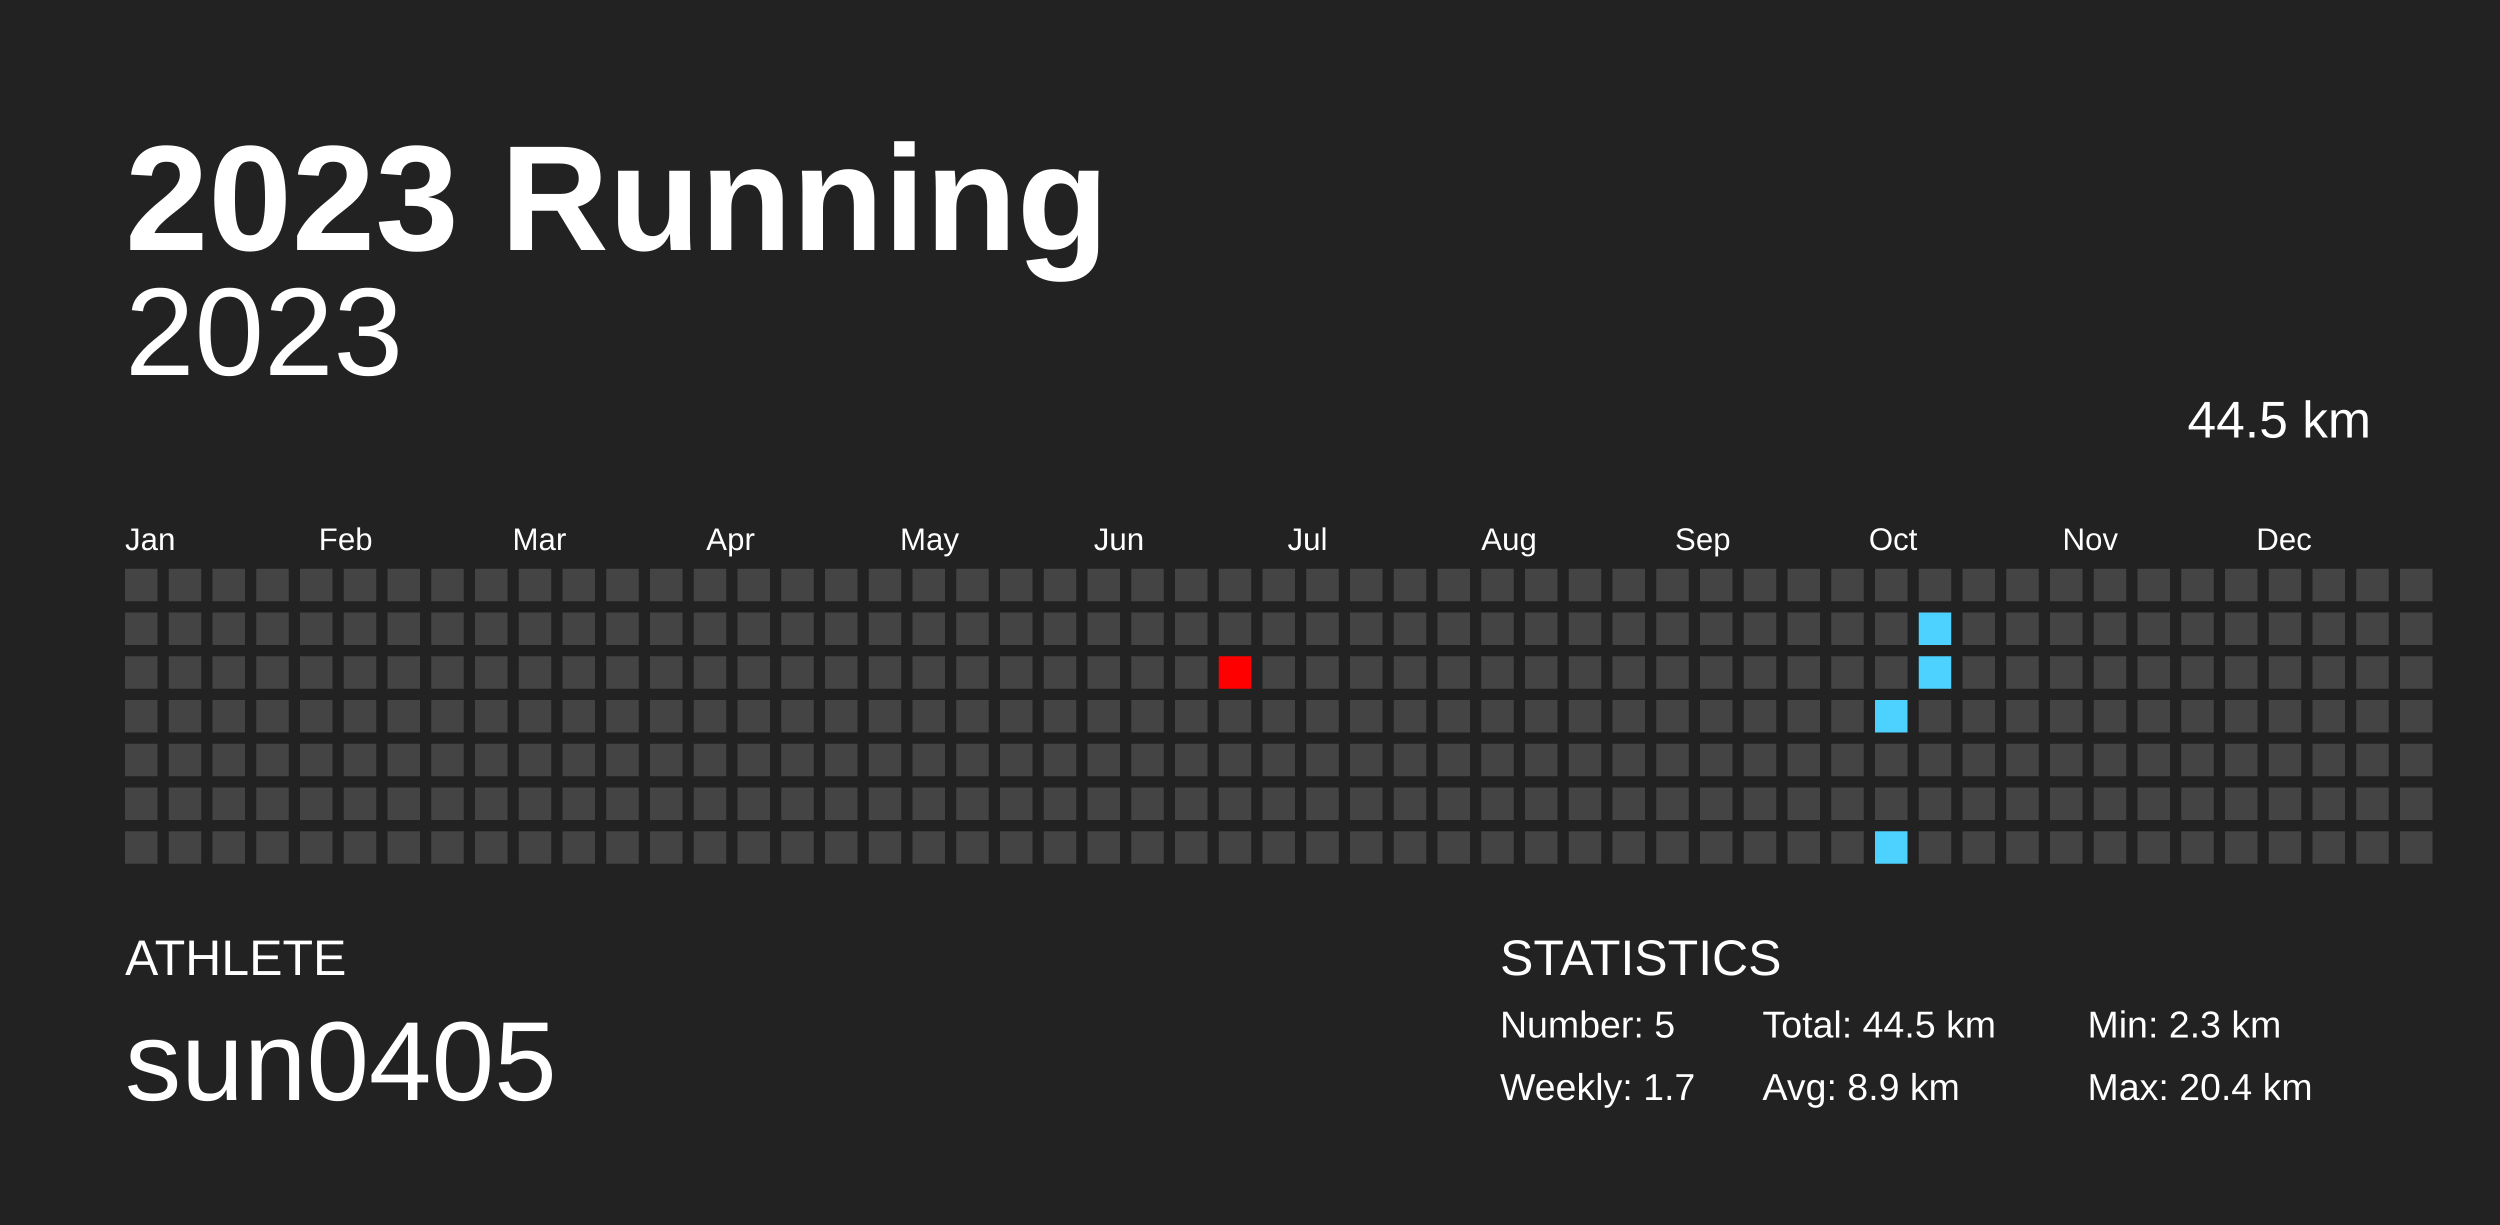
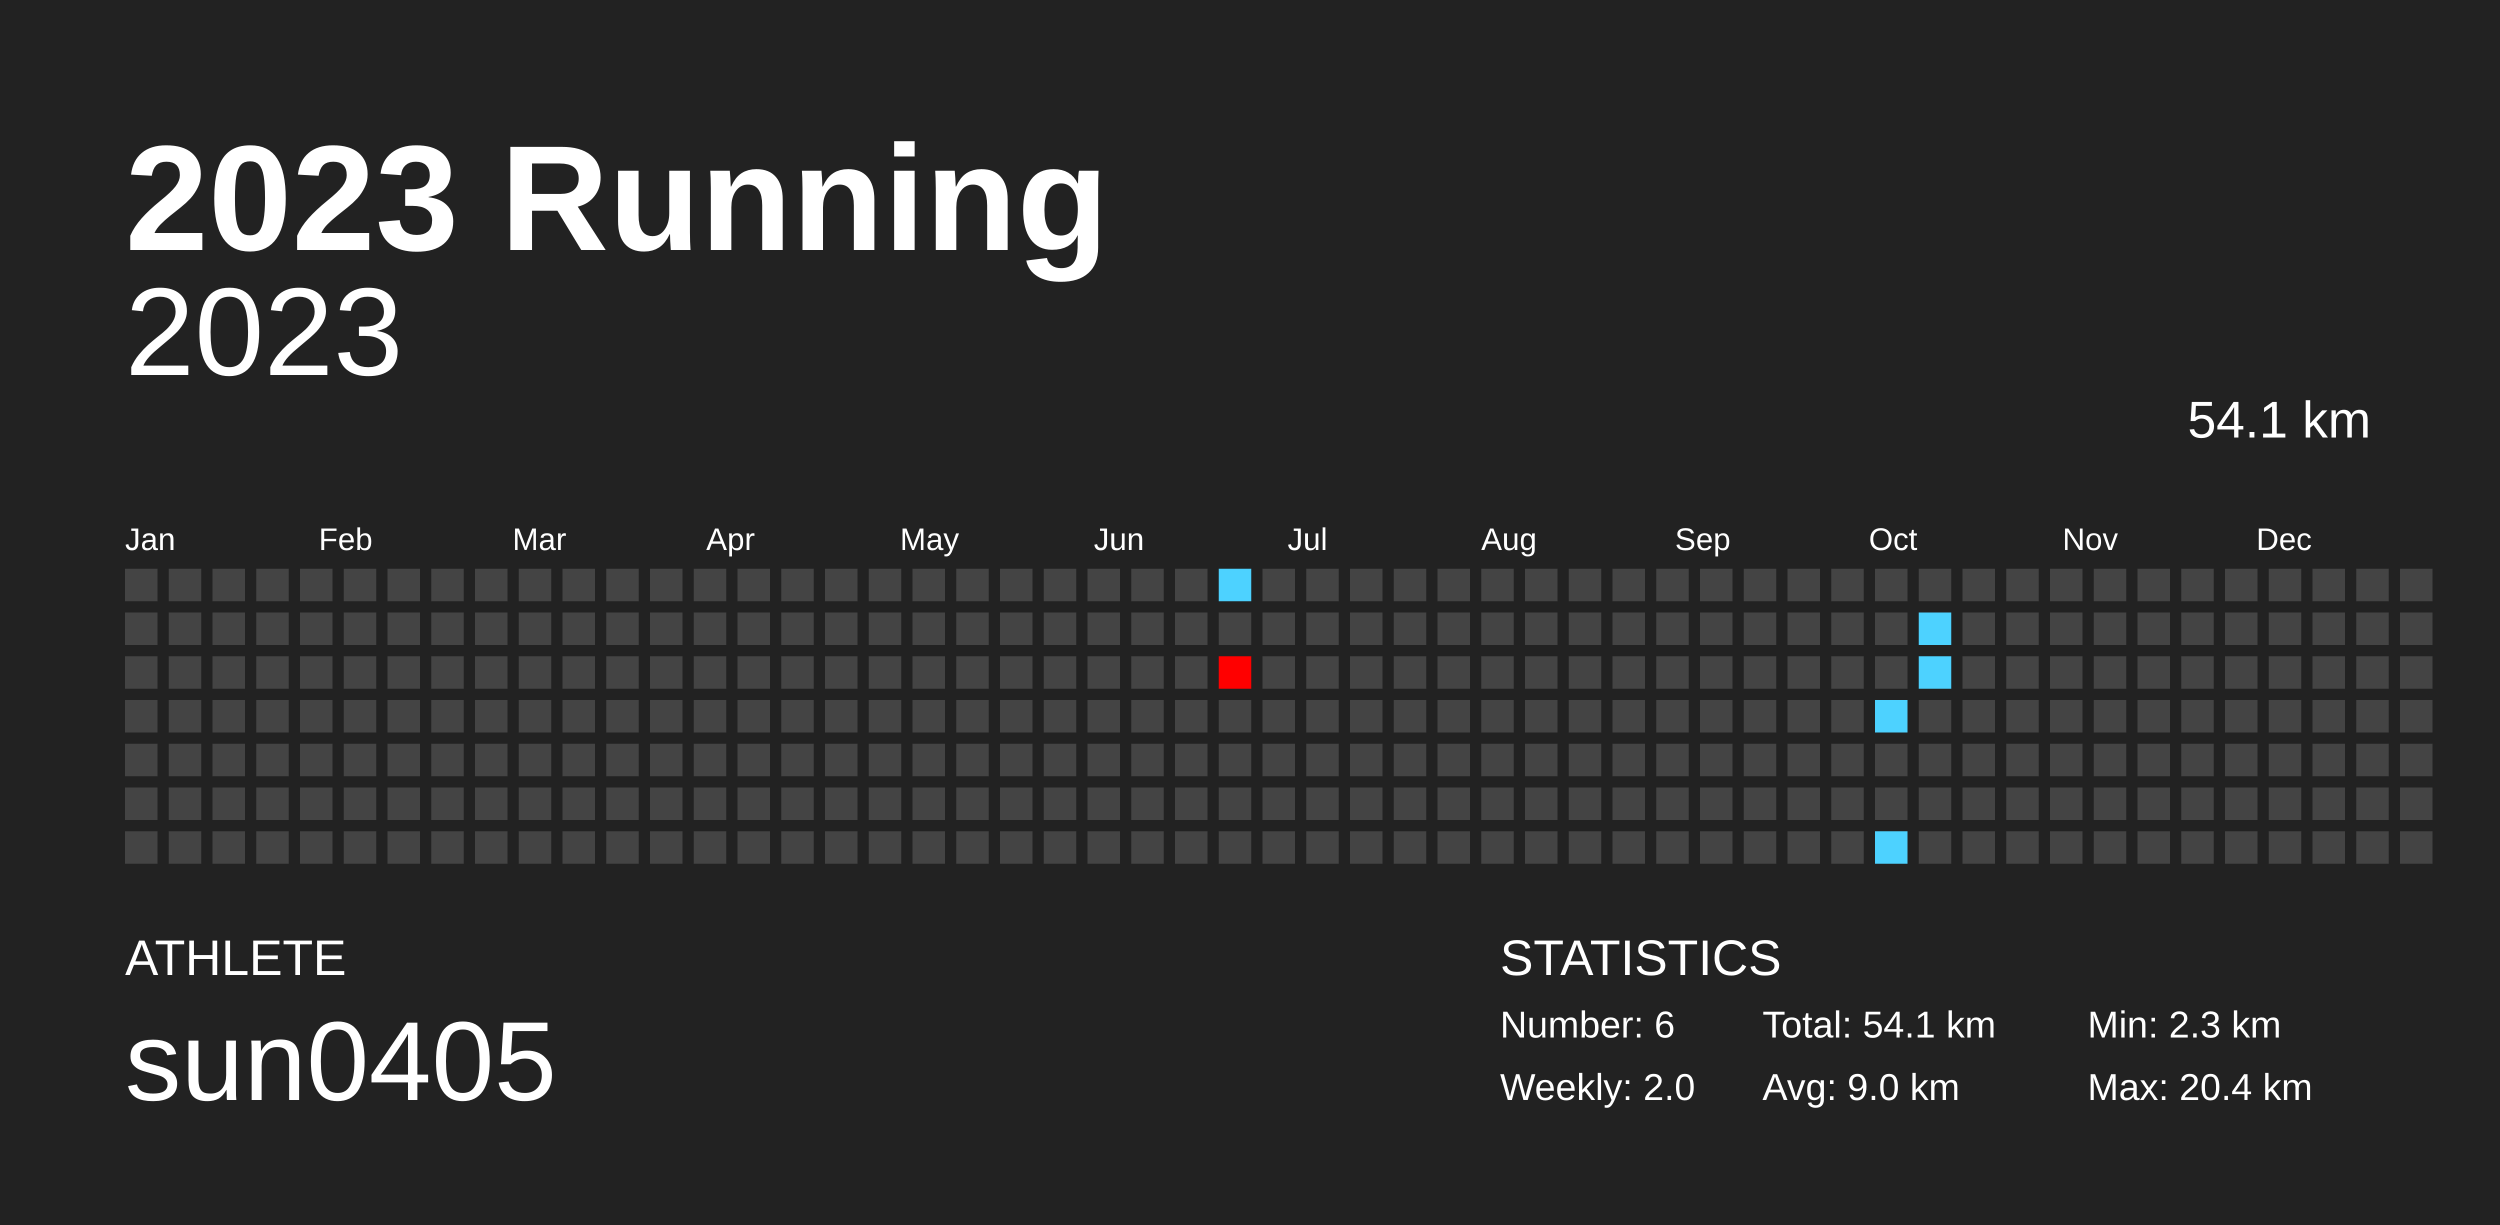
<svg xmlns="http://www.w3.org/2000/svg" baseProfile="full" height="98mm" version="1.1" viewBox="0,0,200,98" width="200mm">
  <defs />
  <rect fill="#222222" height="98" width="200" x="0" y="0" />
  <text fill="#FFFFFF" style="font-size:12px; font-family:Arial; font-weight:bold;" x="10" y="20">2023 Running</text>
  <text fill="#FFFFFF" style="font-size:4px; font-family:Arial" x="10" y="78">ATHLETE</text>
  <text fill="#FFFFFF" style="font-size:9px; font-family:Arial" x="10" y="88">sun0405</text>
  <text fill="#FFFFFF" style="font-size:4px; font-family:Arial" x="120" y="78">STATISTICS</text>
-   <text fill="#FFFFFF" style="font-size:3px; font-family:Arial" x="120" y="83">Number: 5</text>
-   <text fill="#FFFFFF" style="font-size:3px; font-family:Arial" x="120" y="88">Weekly: 1.7</text>
-   <text fill="#FFFFFF" style="font-size:3px; font-family:Arial" x="141" y="83">Total: 44.5 km</text>
-   <text fill="#FFFFFF" style="font-size:3px; font-family:Arial" x="141" y="88">Avg: 8.9 km</text>
+   <text fill="#FFFFFF" style="font-size:3px; font-family:Arial" x="120" y="83">Number: 6</text>
+   <text fill="#FFFFFF" style="font-size:3px; font-family:Arial" x="120" y="88">Weekly: 2.0</text>
+   <text fill="#FFFFFF" style="font-size:3px; font-family:Arial" x="141" y="83">Total: 54.1 km</text>
+   <text fill="#FFFFFF" style="font-size:3px; font-family:Arial" x="141" y="88">Avg: 9.0 km</text>
  <text fill="#FFFFFF" style="font-size:3px; font-family:Arial" x="167" y="83">Min: 2.3 km</text>
  <text fill="#FFFFFF" style="font-size:3px; font-family:Arial" x="167" y="88">Max: 20.4 km</text>
  <text alignment-baseline="hanging" fill="#FFFFFF" style="font-size:10.0px; font-family:Arial;" x="10" y="30">2023</text>
-   <text alignment-baseline="hanging" fill="#FFFFFF" style="font-size:4.125px; font-family:Arial;" x="175" y="35">44.5 km</text>
+   <text alignment-baseline="hanging" fill="#FFFFFF" style="font-size:4.125px; font-family:Arial;" x="175" y="35">54.1 km</text>
  <text fill="#FFFFFF" style="font-size:2.5px; font-family:Arial" x="10.0" y="44">Jan</text>
  <text fill="#FFFFFF" style="font-size:2.5px; font-family:Arial" x="25.5" y="44">Feb</text>
  <text fill="#FFFFFF" style="font-size:2.5px; font-family:Arial" x="41.0" y="44">Mar</text>
  <text fill="#FFFFFF" style="font-size:2.5px; font-family:Arial" x="56.5" y="44">Apr</text>
  <text fill="#FFFFFF" style="font-size:2.5px; font-family:Arial" x="72.0" y="44">May</text>
  <text fill="#FFFFFF" style="font-size:2.5px; font-family:Arial" x="87.5" y="44">Jun</text>
  <text fill="#FFFFFF" style="font-size:2.5px; font-family:Arial" x="103.0" y="44">Jul</text>
  <text fill="#FFFFFF" style="font-size:2.5px; font-family:Arial" x="118.5" y="44">Aug</text>
  <text fill="#FFFFFF" style="font-size:2.5px; font-family:Arial" x="134.0" y="44">Sep</text>
  <text fill="#FFFFFF" style="font-size:2.5px; font-family:Arial" x="149.5" y="44">Oct</text>
  <text fill="#FFFFFF" style="font-size:2.5px; font-family:Arial" x="165.0" y="44">Nov</text>
  <text fill="#FFFFFF" style="font-size:2.5px; font-family:Arial" x="180.5" y="44">Dec</text>
  <rect fill="#444444" height="2.6" width="2.6" x="10.0" y="45.5" />
  <rect fill="#444444" height="2.6" width="2.6" x="10.0" y="49.0" />
  <rect fill="#444444" height="2.6" width="2.6" x="10.0" y="52.5" />
  <rect fill="#444444" height="2.6" width="2.6" x="10.0" y="56.0" />
  <rect fill="#444444" height="2.6" width="2.6" x="10.0" y="59.5" />
  <rect fill="#444444" height="2.6" width="2.6" x="10.0" y="63.0" />
  <rect fill="#444444" height="2.6" width="2.6" x="10.0" y="66.5" />
  <rect fill="#444444" height="2.6" width="2.6" x="13.5" y="45.5" />
  <rect fill="#444444" height="2.6" width="2.6" x="13.5" y="49.0" />
  <rect fill="#444444" height="2.6" width="2.6" x="13.5" y="52.5" />
  <rect fill="#444444" height="2.6" width="2.6" x="13.5" y="56.0" />
  <rect fill="#444444" height="2.6" width="2.6" x="13.5" y="59.5" />
  <rect fill="#444444" height="2.6" width="2.6" x="13.5" y="63.0" />
  <rect fill="#444444" height="2.6" width="2.6" x="13.5" y="66.5" />
  <rect fill="#444444" height="2.6" width="2.6" x="17.0" y="45.5" />
  <rect fill="#444444" height="2.6" width="2.6" x="17.0" y="49.0" />
  <rect fill="#444444" height="2.6" width="2.6" x="17.0" y="52.5" />
  <rect fill="#444444" height="2.6" width="2.6" x="17.0" y="56.0" />
  <rect fill="#444444" height="2.6" width="2.6" x="17.0" y="59.5" />
  <rect fill="#444444" height="2.6" width="2.6" x="17.0" y="63.0" />
  <rect fill="#444444" height="2.6" width="2.6" x="17.0" y="66.5" />
  <rect fill="#444444" height="2.6" width="2.6" x="20.5" y="45.5" />
  <rect fill="#444444" height="2.6" width="2.6" x="20.5" y="49.0" />
  <rect fill="#444444" height="2.6" width="2.6" x="20.5" y="52.5" />
  <rect fill="#444444" height="2.6" width="2.6" x="20.5" y="56.0" />
  <rect fill="#444444" height="2.6" width="2.6" x="20.5" y="59.5" />
  <rect fill="#444444" height="2.6" width="2.6" x="20.5" y="63.0" />
  <rect fill="#444444" height="2.6" width="2.6" x="20.5" y="66.5" />
  <rect fill="#444444" height="2.6" width="2.6" x="24.0" y="45.5" />
  <rect fill="#444444" height="2.6" width="2.6" x="24.0" y="49.0" />
  <rect fill="#444444" height="2.6" width="2.6" x="24.0" y="52.5" />
  <rect fill="#444444" height="2.6" width="2.6" x="24.0" y="56.0" />
  <rect fill="#444444" height="2.6" width="2.6" x="24.0" y="59.5" />
  <rect fill="#444444" height="2.6" width="2.6" x="24.0" y="63.0" />
  <rect fill="#444444" height="2.6" width="2.6" x="24.0" y="66.5" />
  <rect fill="#444444" height="2.6" width="2.6" x="27.5" y="45.5" />
  <rect fill="#444444" height="2.6" width="2.6" x="27.5" y="49.0" />
  <rect fill="#444444" height="2.6" width="2.6" x="27.5" y="52.5" />
  <rect fill="#444444" height="2.6" width="2.6" x="27.5" y="56.0" />
  <rect fill="#444444" height="2.6" width="2.6" x="27.5" y="59.5" />
  <rect fill="#444444" height="2.6" width="2.6" x="27.5" y="63.0" />
  <rect fill="#444444" height="2.6" width="2.6" x="27.5" y="66.5" />
  <rect fill="#444444" height="2.6" width="2.6" x="31.0" y="45.5" />
  <rect fill="#444444" height="2.6" width="2.6" x="31.0" y="49.0" />
  <rect fill="#444444" height="2.6" width="2.6" x="31.0" y="52.5" />
  <rect fill="#444444" height="2.6" width="2.6" x="31.0" y="56.0" />
  <rect fill="#444444" height="2.6" width="2.6" x="31.0" y="59.5" />
  <rect fill="#444444" height="2.6" width="2.6" x="31.0" y="63.0" />
  <rect fill="#444444" height="2.6" width="2.6" x="31.0" y="66.5" />
  <rect fill="#444444" height="2.6" width="2.6" x="34.5" y="45.5" />
  <rect fill="#444444" height="2.6" width="2.6" x="34.5" y="49.0" />
  <rect fill="#444444" height="2.6" width="2.6" x="34.5" y="52.5" />
  <rect fill="#444444" height="2.6" width="2.6" x="34.5" y="56.0" />
  <rect fill="#444444" height="2.6" width="2.6" x="34.5" y="59.5" />
  <rect fill="#444444" height="2.6" width="2.6" x="34.5" y="63.0" />
  <rect fill="#444444" height="2.6" width="2.6" x="34.5" y="66.5" />
  <rect fill="#444444" height="2.6" width="2.6" x="38.0" y="45.5" />
  <rect fill="#444444" height="2.6" width="2.6" x="38.0" y="49.0" />
  <rect fill="#444444" height="2.6" width="2.6" x="38.0" y="52.5" />
  <rect fill="#444444" height="2.6" width="2.6" x="38.0" y="56.0" />
  <rect fill="#444444" height="2.6" width="2.6" x="38.0" y="59.5" />
  <rect fill="#444444" height="2.6" width="2.6" x="38.0" y="63.0" />
  <rect fill="#444444" height="2.6" width="2.6" x="38.0" y="66.5" />
  <rect fill="#444444" height="2.6" width="2.6" x="41.5" y="45.5" />
  <rect fill="#444444" height="2.6" width="2.6" x="41.5" y="49.0" />
  <rect fill="#444444" height="2.6" width="2.6" x="41.5" y="52.5" />
  <rect fill="#444444" height="2.6" width="2.6" x="41.5" y="56.0" />
  <rect fill="#444444" height="2.6" width="2.6" x="41.5" y="59.5" />
  <rect fill="#444444" height="2.6" width="2.6" x="41.5" y="63.0" />
  <rect fill="#444444" height="2.6" width="2.6" x="41.5" y="66.5" />
  <rect fill="#444444" height="2.6" width="2.6" x="45.0" y="45.5" />
  <rect fill="#444444" height="2.6" width="2.6" x="45.0" y="49.0" />
  <rect fill="#444444" height="2.6" width="2.6" x="45.0" y="52.5" />
  <rect fill="#444444" height="2.6" width="2.6" x="45.0" y="56.0" />
  <rect fill="#444444" height="2.6" width="2.6" x="45.0" y="59.5" />
  <rect fill="#444444" height="2.6" width="2.6" x="45.0" y="63.0" />
  <rect fill="#444444" height="2.6" width="2.6" x="45.0" y="66.5" />
  <rect fill="#444444" height="2.6" width="2.6" x="48.5" y="45.5" />
  <rect fill="#444444" height="2.6" width="2.6" x="48.5" y="49.0" />
  <rect fill="#444444" height="2.6" width="2.6" x="48.5" y="52.5" />
  <rect fill="#444444" height="2.6" width="2.6" x="48.5" y="56.0" />
  <rect fill="#444444" height="2.6" width="2.6" x="48.5" y="59.5" />
  <rect fill="#444444" height="2.6" width="2.6" x="48.5" y="63.0" />
  <rect fill="#444444" height="2.6" width="2.6" x="48.5" y="66.5" />
  <rect fill="#444444" height="2.6" width="2.6" x="52.0" y="45.5" />
  <rect fill="#444444" height="2.6" width="2.6" x="52.0" y="49.0" />
  <rect fill="#444444" height="2.6" width="2.6" x="52.0" y="52.5" />
  <rect fill="#444444" height="2.6" width="2.6" x="52.0" y="56.0" />
  <rect fill="#444444" height="2.6" width="2.6" x="52.0" y="59.5" />
  <rect fill="#444444" height="2.6" width="2.6" x="52.0" y="63.0" />
  <rect fill="#444444" height="2.6" width="2.6" x="52.0" y="66.5" />
  <rect fill="#444444" height="2.6" width="2.6" x="55.5" y="45.5" />
  <rect fill="#444444" height="2.6" width="2.6" x="55.5" y="49.0" />
  <rect fill="#444444" height="2.6" width="2.6" x="55.5" y="52.5" />
  <rect fill="#444444" height="2.6" width="2.6" x="55.5" y="56.0" />
  <rect fill="#444444" height="2.6" width="2.6" x="55.5" y="59.5" />
  <rect fill="#444444" height="2.6" width="2.6" x="55.5" y="63.0" />
  <rect fill="#444444" height="2.6" width="2.6" x="55.5" y="66.5" />
  <rect fill="#444444" height="2.6" width="2.6" x="59.0" y="45.5" />
  <rect fill="#444444" height="2.6" width="2.6" x="59.0" y="49.0" />
  <rect fill="#444444" height="2.6" width="2.6" x="59.0" y="52.5" />
  <rect fill="#444444" height="2.6" width="2.6" x="59.0" y="56.0" />
  <rect fill="#444444" height="2.6" width="2.6" x="59.0" y="59.5" />
  <rect fill="#444444" height="2.6" width="2.6" x="59.0" y="63.0" />
  <rect fill="#444444" height="2.6" width="2.6" x="59.0" y="66.5" />
  <rect fill="#444444" height="2.6" width="2.6" x="62.5" y="45.5" />
  <rect fill="#444444" height="2.6" width="2.6" x="62.5" y="49.0" />
  <rect fill="#444444" height="2.6" width="2.6" x="62.5" y="52.5" />
  <rect fill="#444444" height="2.6" width="2.6" x="62.5" y="56.0" />
  <rect fill="#444444" height="2.6" width="2.6" x="62.5" y="59.5" />
  <rect fill="#444444" height="2.6" width="2.6" x="62.5" y="63.0" />
  <rect fill="#444444" height="2.6" width="2.6" x="62.5" y="66.5" />
  <rect fill="#444444" height="2.6" width="2.6" x="66.0" y="45.5" />
  <rect fill="#444444" height="2.6" width="2.6" x="66.0" y="49.0" />
  <rect fill="#444444" height="2.6" width="2.6" x="66.0" y="52.5" />
  <rect fill="#444444" height="2.6" width="2.6" x="66.0" y="56.0" />
  <rect fill="#444444" height="2.6" width="2.6" x="66.0" y="59.5" />
  <rect fill="#444444" height="2.6" width="2.6" x="66.0" y="63.0" />
  <rect fill="#444444" height="2.6" width="2.6" x="66.0" y="66.5" />
  <rect fill="#444444" height="2.6" width="2.6" x="69.5" y="45.5" />
  <rect fill="#444444" height="2.6" width="2.6" x="69.5" y="49.0" />
  <rect fill="#444444" height="2.6" width="2.6" x="69.5" y="52.5" />
  <rect fill="#444444" height="2.6" width="2.6" x="69.5" y="56.0" />
  <rect fill="#444444" height="2.6" width="2.6" x="69.5" y="59.5" />
  <rect fill="#444444" height="2.6" width="2.6" x="69.5" y="63.0" />
  <rect fill="#444444" height="2.6" width="2.6" x="69.5" y="66.5" />
  <rect fill="#444444" height="2.6" width="2.6" x="73.0" y="45.5" />
  <rect fill="#444444" height="2.6" width="2.6" x="73.0" y="49.0" />
  <rect fill="#444444" height="2.6" width="2.6" x="73.0" y="52.5" />
  <rect fill="#444444" height="2.6" width="2.6" x="73.0" y="56.0" />
  <rect fill="#444444" height="2.6" width="2.6" x="73.0" y="59.5" />
  <rect fill="#444444" height="2.6" width="2.6" x="73.0" y="63.0" />
  <rect fill="#444444" height="2.6" width="2.6" x="73.0" y="66.5" />
  <rect fill="#444444" height="2.6" width="2.6" x="76.5" y="45.5" />
  <rect fill="#444444" height="2.6" width="2.6" x="76.5" y="49.0" />
  <rect fill="#444444" height="2.6" width="2.6" x="76.5" y="52.5" />
  <rect fill="#444444" height="2.6" width="2.6" x="76.5" y="56.0" />
  <rect fill="#444444" height="2.6" width="2.6" x="76.5" y="59.5" />
  <rect fill="#444444" height="2.6" width="2.6" x="76.5" y="63.0" />
  <rect fill="#444444" height="2.6" width="2.6" x="76.5" y="66.5" />
  <rect fill="#444444" height="2.6" width="2.6" x="80.0" y="45.5" />
  <rect fill="#444444" height="2.6" width="2.6" x="80.0" y="49.0" />
  <rect fill="#444444" height="2.6" width="2.6" x="80.0" y="52.5" />
  <rect fill="#444444" height="2.6" width="2.6" x="80.0" y="56.0" />
  <rect fill="#444444" height="2.6" width="2.6" x="80.0" y="59.5" />
  <rect fill="#444444" height="2.6" width="2.6" x="80.0" y="63.0" />
  <rect fill="#444444" height="2.6" width="2.6" x="80.0" y="66.5" />
  <rect fill="#444444" height="2.6" width="2.6" x="83.5" y="45.5" />
  <rect fill="#444444" height="2.6" width="2.6" x="83.5" y="49.0" />
  <rect fill="#444444" height="2.6" width="2.6" x="83.5" y="52.5" />
  <rect fill="#444444" height="2.6" width="2.6" x="83.5" y="56.0" />
  <rect fill="#444444" height="2.6" width="2.6" x="83.5" y="59.5" />
  <rect fill="#444444" height="2.6" width="2.6" x="83.5" y="63.0" />
  <rect fill="#444444" height="2.6" width="2.6" x="83.5" y="66.5" />
  <rect fill="#444444" height="2.6" width="2.6" x="87.0" y="45.5" />
  <rect fill="#444444" height="2.6" width="2.6" x="87.0" y="49.0" />
  <rect fill="#444444" height="2.6" width="2.6" x="87.0" y="52.5" />
  <rect fill="#444444" height="2.6" width="2.6" x="87.0" y="56.0" />
  <rect fill="#444444" height="2.6" width="2.6" x="87.0" y="59.5" />
  <rect fill="#444444" height="2.6" width="2.6" x="87.0" y="63.0" />
  <rect fill="#444444" height="2.6" width="2.6" x="87.0" y="66.5" />
  <rect fill="#444444" height="2.6" width="2.6" x="90.5" y="45.5" />
  <rect fill="#444444" height="2.6" width="2.6" x="90.5" y="49.0" />
  <rect fill="#444444" height="2.6" width="2.6" x="90.5" y="52.5" />
  <rect fill="#444444" height="2.6" width="2.6" x="90.5" y="56.0" />
  <rect fill="#444444" height="2.6" width="2.6" x="90.5" y="59.5" />
  <rect fill="#444444" height="2.6" width="2.6" x="90.5" y="63.0" />
  <rect fill="#444444" height="2.6" width="2.6" x="90.5" y="66.5" />
  <rect fill="#444444" height="2.6" width="2.6" x="94.0" y="45.5" />
  <rect fill="#444444" height="2.6" width="2.6" x="94.0" y="49.0" />
  <rect fill="#444444" height="2.6" width="2.6" x="94.0" y="52.5" />
  <rect fill="#444444" height="2.6" width="2.6" x="94.0" y="56.0" />
  <rect fill="#444444" height="2.6" width="2.6" x="94.0" y="59.5" />
  <rect fill="#444444" height="2.6" width="2.6" x="94.0" y="63.0" />
  <rect fill="#444444" height="2.6" width="2.6" x="94.0" y="66.5" />
-   <rect fill="#444444" height="2.6" width="2.6" x="97.5" y="45.5" />
+   <rect fill="#4dd2ff" height="2.6" width="2.6" x="97.5" y="45.5" />
  <rect fill="#444444" height="2.6" width="2.6" x="97.5" y="49.0" />
  <rect fill="red" height="2.6" width="2.6" x="97.5" y="52.5" />
  <rect fill="#444444" height="2.6" width="2.6" x="97.5" y="56.0" />
  <rect fill="#444444" height="2.6" width="2.6" x="97.5" y="59.5" />
  <rect fill="#444444" height="2.6" width="2.6" x="97.5" y="63.0" />
  <rect fill="#444444" height="2.6" width="2.6" x="97.5" y="66.5" />
  <rect fill="#444444" height="2.6" width="2.6" x="101.0" y="45.5" />
  <rect fill="#444444" height="2.6" width="2.6" x="101.0" y="49.0" />
  <rect fill="#444444" height="2.6" width="2.6" x="101.0" y="52.5" />
  <rect fill="#444444" height="2.6" width="2.6" x="101.0" y="56.0" />
  <rect fill="#444444" height="2.6" width="2.6" x="101.0" y="59.5" />
  <rect fill="#444444" height="2.6" width="2.6" x="101.0" y="63.0" />
  <rect fill="#444444" height="2.6" width="2.6" x="101.0" y="66.5" />
  <rect fill="#444444" height="2.6" width="2.6" x="104.5" y="45.5" />
  <rect fill="#444444" height="2.6" width="2.6" x="104.5" y="49.0" />
  <rect fill="#444444" height="2.6" width="2.6" x="104.5" y="52.5" />
  <rect fill="#444444" height="2.6" width="2.6" x="104.5" y="56.0" />
  <rect fill="#444444" height="2.6" width="2.6" x="104.5" y="59.5" />
  <rect fill="#444444" height="2.6" width="2.6" x="104.5" y="63.0" />
  <rect fill="#444444" height="2.6" width="2.6" x="104.5" y="66.5" />
  <rect fill="#444444" height="2.6" width="2.6" x="108.0" y="45.5" />
  <rect fill="#444444" height="2.6" width="2.6" x="108.0" y="49.0" />
  <rect fill="#444444" height="2.6" width="2.6" x="108.0" y="52.5" />
  <rect fill="#444444" height="2.6" width="2.6" x="108.0" y="56.0" />
  <rect fill="#444444" height="2.6" width="2.6" x="108.0" y="59.5" />
  <rect fill="#444444" height="2.6" width="2.6" x="108.0" y="63.0" />
  <rect fill="#444444" height="2.6" width="2.6" x="108.0" y="66.5" />
  <rect fill="#444444" height="2.6" width="2.6" x="111.5" y="45.5" />
  <rect fill="#444444" height="2.6" width="2.6" x="111.5" y="49.0" />
  <rect fill="#444444" height="2.6" width="2.6" x="111.5" y="52.5" />
  <rect fill="#444444" height="2.6" width="2.6" x="111.5" y="56.0" />
  <rect fill="#444444" height="2.6" width="2.6" x="111.5" y="59.5" />
  <rect fill="#444444" height="2.6" width="2.6" x="111.5" y="63.0" />
  <rect fill="#444444" height="2.6" width="2.6" x="111.5" y="66.5" />
  <rect fill="#444444" height="2.6" width="2.6" x="115.0" y="45.5" />
  <rect fill="#444444" height="2.6" width="2.6" x="115.0" y="49.0" />
  <rect fill="#444444" height="2.6" width="2.6" x="115.0" y="52.5" />
  <rect fill="#444444" height="2.6" width="2.6" x="115.0" y="56.0" />
  <rect fill="#444444" height="2.6" width="2.6" x="115.0" y="59.5" />
  <rect fill="#444444" height="2.6" width="2.6" x="115.0" y="63.0" />
  <rect fill="#444444" height="2.6" width="2.6" x="115.0" y="66.5" />
  <rect fill="#444444" height="2.6" width="2.6" x="118.5" y="45.5" />
  <rect fill="#444444" height="2.6" width="2.6" x="118.5" y="49.0" />
  <rect fill="#444444" height="2.6" width="2.6" x="118.5" y="52.5" />
  <rect fill="#444444" height="2.6" width="2.6" x="118.5" y="56.0" />
  <rect fill="#444444" height="2.6" width="2.6" x="118.5" y="59.5" />
  <rect fill="#444444" height="2.6" width="2.6" x="118.5" y="63.0" />
  <rect fill="#444444" height="2.6" width="2.6" x="118.5" y="66.5" />
  <rect fill="#444444" height="2.6" width="2.6" x="122.0" y="45.5" />
  <rect fill="#444444" height="2.6" width="2.6" x="122.0" y="49.0" />
  <rect fill="#444444" height="2.6" width="2.6" x="122.0" y="52.5" />
  <rect fill="#444444" height="2.6" width="2.6" x="122.0" y="56.0" />
  <rect fill="#444444" height="2.6" width="2.6" x="122.0" y="59.5" />
  <rect fill="#444444" height="2.6" width="2.6" x="122.0" y="63.0" />
  <rect fill="#444444" height="2.6" width="2.6" x="122.0" y="66.5" />
  <rect fill="#444444" height="2.6" width="2.6" x="125.5" y="45.5" />
  <rect fill="#444444" height="2.6" width="2.6" x="125.5" y="49.0" />
  <rect fill="#444444" height="2.6" width="2.6" x="125.5" y="52.5" />
  <rect fill="#444444" height="2.6" width="2.6" x="125.5" y="56.0" />
  <rect fill="#444444" height="2.6" width="2.6" x="125.5" y="59.5" />
  <rect fill="#444444" height="2.6" width="2.6" x="125.5" y="63.0" />
  <rect fill="#444444" height="2.6" width="2.6" x="125.5" y="66.5" />
  <rect fill="#444444" height="2.6" width="2.6" x="129.0" y="45.5" />
  <rect fill="#444444" height="2.6" width="2.6" x="129.0" y="49.0" />
  <rect fill="#444444" height="2.6" width="2.6" x="129.0" y="52.5" />
  <rect fill="#444444" height="2.6" width="2.6" x="129.0" y="56.0" />
  <rect fill="#444444" height="2.6" width="2.6" x="129.0" y="59.5" />
  <rect fill="#444444" height="2.6" width="2.6" x="129.0" y="63.0" />
  <rect fill="#444444" height="2.6" width="2.6" x="129.0" y="66.5" />
  <rect fill="#444444" height="2.6" width="2.6" x="132.5" y="45.5" />
  <rect fill="#444444" height="2.6" width="2.6" x="132.5" y="49.0" />
  <rect fill="#444444" height="2.6" width="2.6" x="132.5" y="52.5" />
  <rect fill="#444444" height="2.6" width="2.6" x="132.5" y="56.0" />
  <rect fill="#444444" height="2.6" width="2.6" x="132.5" y="59.5" />
  <rect fill="#444444" height="2.6" width="2.6" x="132.5" y="63.0" />
  <rect fill="#444444" height="2.6" width="2.6" x="132.5" y="66.5" />
  <rect fill="#444444" height="2.6" width="2.6" x="136.0" y="45.5" />
  <rect fill="#444444" height="2.6" width="2.6" x="136.0" y="49.0" />
  <rect fill="#444444" height="2.6" width="2.6" x="136.0" y="52.5" />
  <rect fill="#444444" height="2.6" width="2.6" x="136.0" y="56.0" />
  <rect fill="#444444" height="2.6" width="2.6" x="136.0" y="59.5" />
  <rect fill="#444444" height="2.6" width="2.6" x="136.0" y="63.0" />
  <rect fill="#444444" height="2.6" width="2.6" x="136.0" y="66.5" />
  <rect fill="#444444" height="2.6" width="2.6" x="139.5" y="45.5" />
  <rect fill="#444444" height="2.6" width="2.6" x="139.5" y="49.0" />
  <rect fill="#444444" height="2.6" width="2.6" x="139.5" y="52.5" />
  <rect fill="#444444" height="2.6" width="2.6" x="139.5" y="56.0" />
  <rect fill="#444444" height="2.6" width="2.6" x="139.5" y="59.5" />
  <rect fill="#444444" height="2.6" width="2.6" x="139.5" y="63.0" />
  <rect fill="#444444" height="2.6" width="2.6" x="139.5" y="66.5" />
  <rect fill="#444444" height="2.6" width="2.6" x="143.0" y="45.5" />
  <rect fill="#444444" height="2.6" width="2.6" x="143.0" y="49.0" />
  <rect fill="#444444" height="2.6" width="2.6" x="143.0" y="52.5" />
  <rect fill="#444444" height="2.6" width="2.6" x="143.0" y="56.0" />
  <rect fill="#444444" height="2.6" width="2.6" x="143.0" y="59.5" />
  <rect fill="#444444" height="2.6" width="2.6" x="143.0" y="63.0" />
  <rect fill="#444444" height="2.6" width="2.6" x="143.0" y="66.5" />
  <rect fill="#444444" height="2.6" width="2.6" x="146.5" y="45.5" />
  <rect fill="#444444" height="2.6" width="2.6" x="146.5" y="49.0" />
  <rect fill="#444444" height="2.6" width="2.6" x="146.5" y="52.5" />
  <rect fill="#444444" height="2.6" width="2.6" x="146.5" y="56.0" />
  <rect fill="#444444" height="2.6" width="2.6" x="146.5" y="59.5" />
  <rect fill="#444444" height="2.6" width="2.6" x="146.5" y="63.0" />
  <rect fill="#444444" height="2.6" width="2.6" x="146.5" y="66.5" />
  <rect fill="#444444" height="2.6" width="2.6" x="150.0" y="45.5" />
  <rect fill="#444444" height="2.6" width="2.6" x="150.0" y="49.0" />
  <rect fill="#444444" height="2.6" width="2.6" x="150.0" y="52.5" />
  <rect fill="#4dd2ff" height="2.6" width="2.6" x="150.0" y="56.0" />
  <rect fill="#444444" height="2.6" width="2.6" x="150.0" y="59.5" />
  <rect fill="#444444" height="2.6" width="2.6" x="150.0" y="63.0" />
  <rect fill="#4dd2ff" height="2.6" width="2.6" x="150.0" y="66.5" />
  <rect fill="#444444" height="2.6" width="2.6" x="153.5" y="45.5" />
  <rect fill="#4dd2ff" height="2.6" width="2.6" x="153.5" y="49.0" />
  <rect fill="#4dd2ff" height="2.6" width="2.6" x="153.5" y="52.5" />
  <rect fill="#444444" height="2.6" width="2.6" x="153.5" y="56.0" />
  <rect fill="#444444" height="2.6" width="2.6" x="153.5" y="59.5" />
  <rect fill="#444444" height="2.6" width="2.6" x="153.5" y="63.0" />
  <rect fill="#444444" height="2.6" width="2.6" x="153.5" y="66.5" />
  <rect fill="#444444" height="2.6" width="2.6" x="157.0" y="45.5" />
  <rect fill="#444444" height="2.6" width="2.6" x="157.0" y="49.0" />
  <rect fill="#444444" height="2.6" width="2.6" x="157.0" y="52.5" />
  <rect fill="#444444" height="2.6" width="2.6" x="157.0" y="56.0" />
  <rect fill="#444444" height="2.6" width="2.6" x="157.0" y="59.5" />
  <rect fill="#444444" height="2.6" width="2.6" x="157.0" y="63.0" />
  <rect fill="#444444" height="2.6" width="2.6" x="157.0" y="66.5" />
  <rect fill="#444444" height="2.6" width="2.6" x="160.5" y="45.5" />
  <rect fill="#444444" height="2.6" width="2.6" x="160.5" y="49.0" />
  <rect fill="#444444" height="2.6" width="2.6" x="160.5" y="52.5" />
  <rect fill="#444444" height="2.6" width="2.6" x="160.5" y="56.0" />
  <rect fill="#444444" height="2.6" width="2.6" x="160.5" y="59.5" />
  <rect fill="#444444" height="2.6" width="2.6" x="160.5" y="63.0" />
  <rect fill="#444444" height="2.6" width="2.6" x="160.5" y="66.5" />
  <rect fill="#444444" height="2.6" width="2.6" x="164.0" y="45.5" />
  <rect fill="#444444" height="2.6" width="2.6" x="164.0" y="49.0" />
  <rect fill="#444444" height="2.6" width="2.6" x="164.0" y="52.5" />
  <rect fill="#444444" height="2.6" width="2.6" x="164.0" y="56.0" />
  <rect fill="#444444" height="2.6" width="2.6" x="164.0" y="59.5" />
  <rect fill="#444444" height="2.6" width="2.6" x="164.0" y="63.0" />
  <rect fill="#444444" height="2.6" width="2.6" x="164.0" y="66.5" />
  <rect fill="#444444" height="2.6" width="2.6" x="167.5" y="45.5" />
  <rect fill="#444444" height="2.6" width="2.6" x="167.5" y="49.0" />
  <rect fill="#444444" height="2.6" width="2.6" x="167.5" y="52.5" />
  <rect fill="#444444" height="2.6" width="2.6" x="167.5" y="56.0" />
  <rect fill="#444444" height="2.6" width="2.6" x="167.5" y="59.5" />
  <rect fill="#444444" height="2.6" width="2.6" x="167.5" y="63.0" />
  <rect fill="#444444" height="2.6" width="2.6" x="167.5" y="66.5" />
  <rect fill="#444444" height="2.6" width="2.6" x="171.0" y="45.5" />
  <rect fill="#444444" height="2.6" width="2.6" x="171.0" y="49.0" />
  <rect fill="#444444" height="2.6" width="2.6" x="171.0" y="52.5" />
  <rect fill="#444444" height="2.6" width="2.6" x="171.0" y="56.0" />
  <rect fill="#444444" height="2.6" width="2.6" x="171.0" y="59.5" />
  <rect fill="#444444" height="2.6" width="2.6" x="171.0" y="63.0" />
  <rect fill="#444444" height="2.6" width="2.6" x="171.0" y="66.5" />
  <rect fill="#444444" height="2.6" width="2.6" x="174.5" y="45.5" />
  <rect fill="#444444" height="2.6" width="2.6" x="174.5" y="49.0" />
  <rect fill="#444444" height="2.6" width="2.6" x="174.5" y="52.5" />
  <rect fill="#444444" height="2.6" width="2.6" x="174.5" y="56.0" />
  <rect fill="#444444" height="2.6" width="2.6" x="174.5" y="59.5" />
  <rect fill="#444444" height="2.6" width="2.6" x="174.5" y="63.0" />
  <rect fill="#444444" height="2.6" width="2.6" x="174.5" y="66.5" />
  <rect fill="#444444" height="2.6" width="2.6" x="178.0" y="45.5" />
  <rect fill="#444444" height="2.6" width="2.6" x="178.0" y="49.0" />
  <rect fill="#444444" height="2.6" width="2.6" x="178.0" y="52.5" />
  <rect fill="#444444" height="2.6" width="2.6" x="178.0" y="56.0" />
  <rect fill="#444444" height="2.6" width="2.6" x="178.0" y="59.5" />
  <rect fill="#444444" height="2.6" width="2.6" x="178.0" y="63.0" />
  <rect fill="#444444" height="2.6" width="2.6" x="178.0" y="66.5" />
  <rect fill="#444444" height="2.6" width="2.6" x="181.5" y="45.5" />
  <rect fill="#444444" height="2.6" width="2.6" x="181.5" y="49.0" />
  <rect fill="#444444" height="2.6" width="2.6" x="181.5" y="52.5" />
  <rect fill="#444444" height="2.6" width="2.6" x="181.5" y="56.0" />
  <rect fill="#444444" height="2.6" width="2.6" x="181.5" y="59.5" />
  <rect fill="#444444" height="2.6" width="2.6" x="181.5" y="63.0" />
  <rect fill="#444444" height="2.6" width="2.6" x="181.5" y="66.5" />
  <rect fill="#444444" height="2.6" width="2.6" x="185.0" y="45.5" />
  <rect fill="#444444" height="2.6" width="2.6" x="185.0" y="49.0" />
  <rect fill="#444444" height="2.6" width="2.6" x="185.0" y="52.5" />
  <rect fill="#444444" height="2.6" width="2.6" x="185.0" y="56.0" />
  <rect fill="#444444" height="2.6" width="2.6" x="185.0" y="59.5" />
  <rect fill="#444444" height="2.6" width="2.6" x="185.0" y="63.0" />
  <rect fill="#444444" height="2.6" width="2.6" x="185.0" y="66.5" />
  <rect fill="#444444" height="2.6" width="2.6" x="188.5" y="45.5" />
  <rect fill="#444444" height="2.6" width="2.6" x="188.5" y="49.0" />
  <rect fill="#444444" height="2.6" width="2.6" x="188.5" y="52.5" />
  <rect fill="#444444" height="2.6" width="2.6" x="188.5" y="56.0" />
  <rect fill="#444444" height="2.6" width="2.6" x="188.5" y="59.5" />
  <rect fill="#444444" height="2.6" width="2.6" x="188.5" y="63.0" />
  <rect fill="#444444" height="2.6" width="2.6" x="188.5" y="66.5" />
  <rect fill="#444444" height="2.6" width="2.6" x="192.0" y="45.5" />
  <rect fill="#444444" height="2.6" width="2.6" x="192.0" y="49.0" />
  <rect fill="#444444" height="2.6" width="2.6" x="192.0" y="52.5" />
  <rect fill="#444444" height="2.6" width="2.6" x="192.0" y="56.0" />
  <rect fill="#444444" height="2.6" width="2.6" x="192.0" y="59.5" />
  <rect fill="#444444" height="2.6" width="2.6" x="192.0" y="63.0" />
  <rect fill="#444444" height="2.6" width="2.6" x="192.0" y="66.5" />
</svg>
